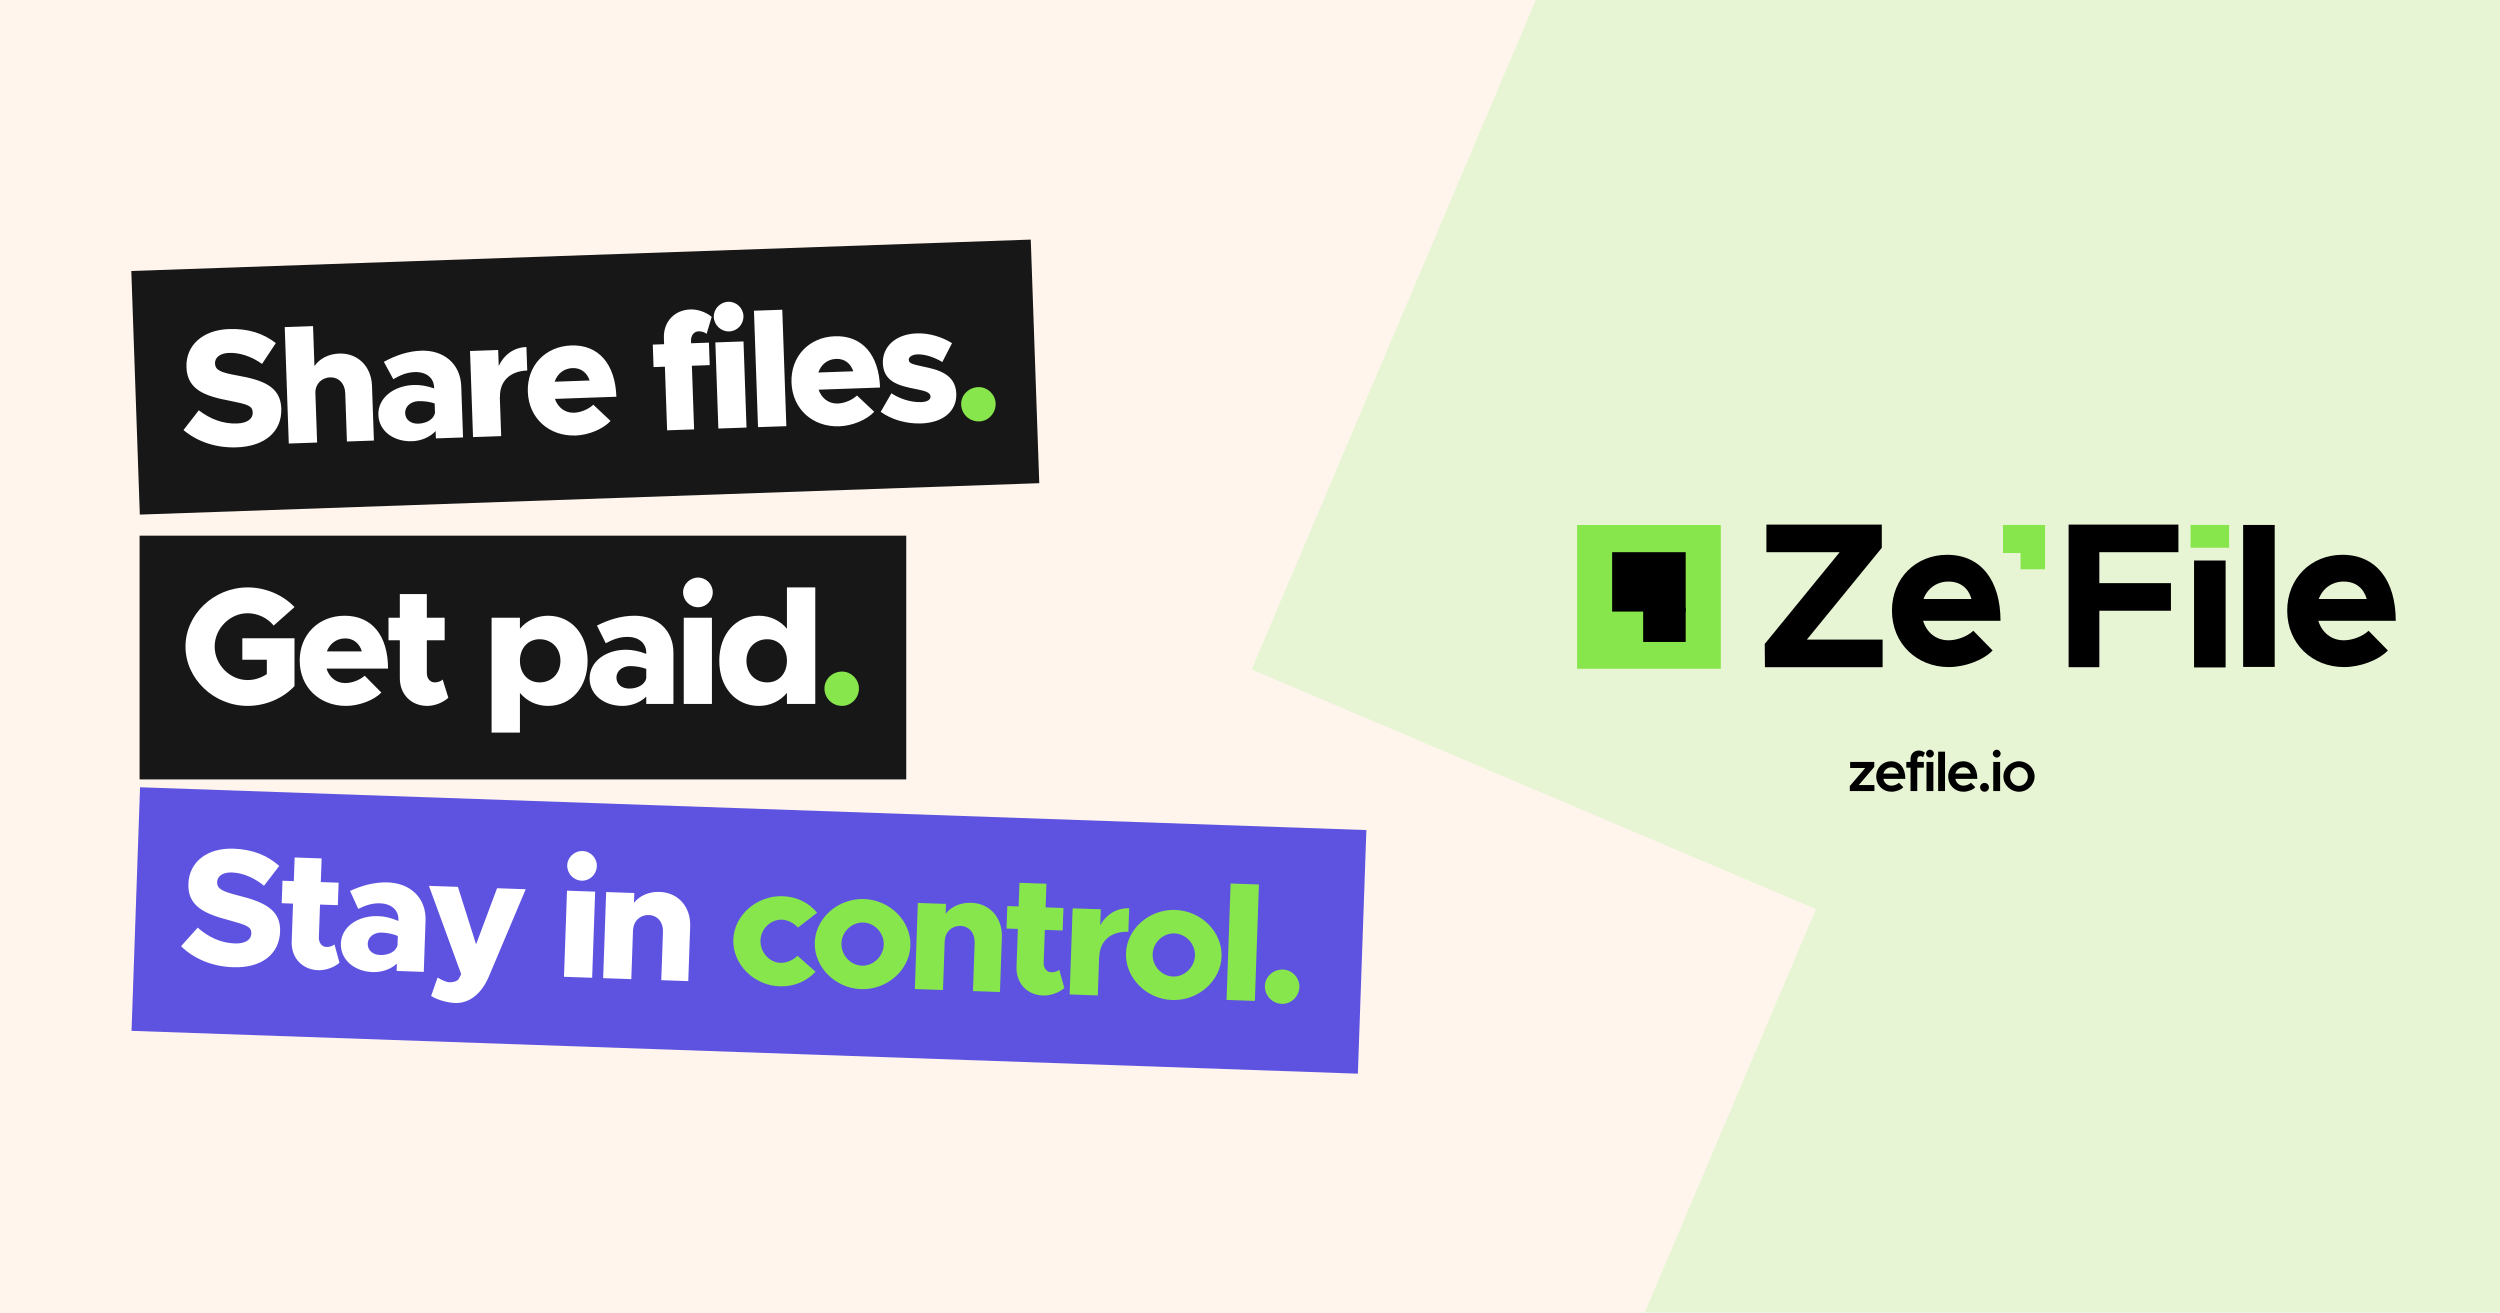
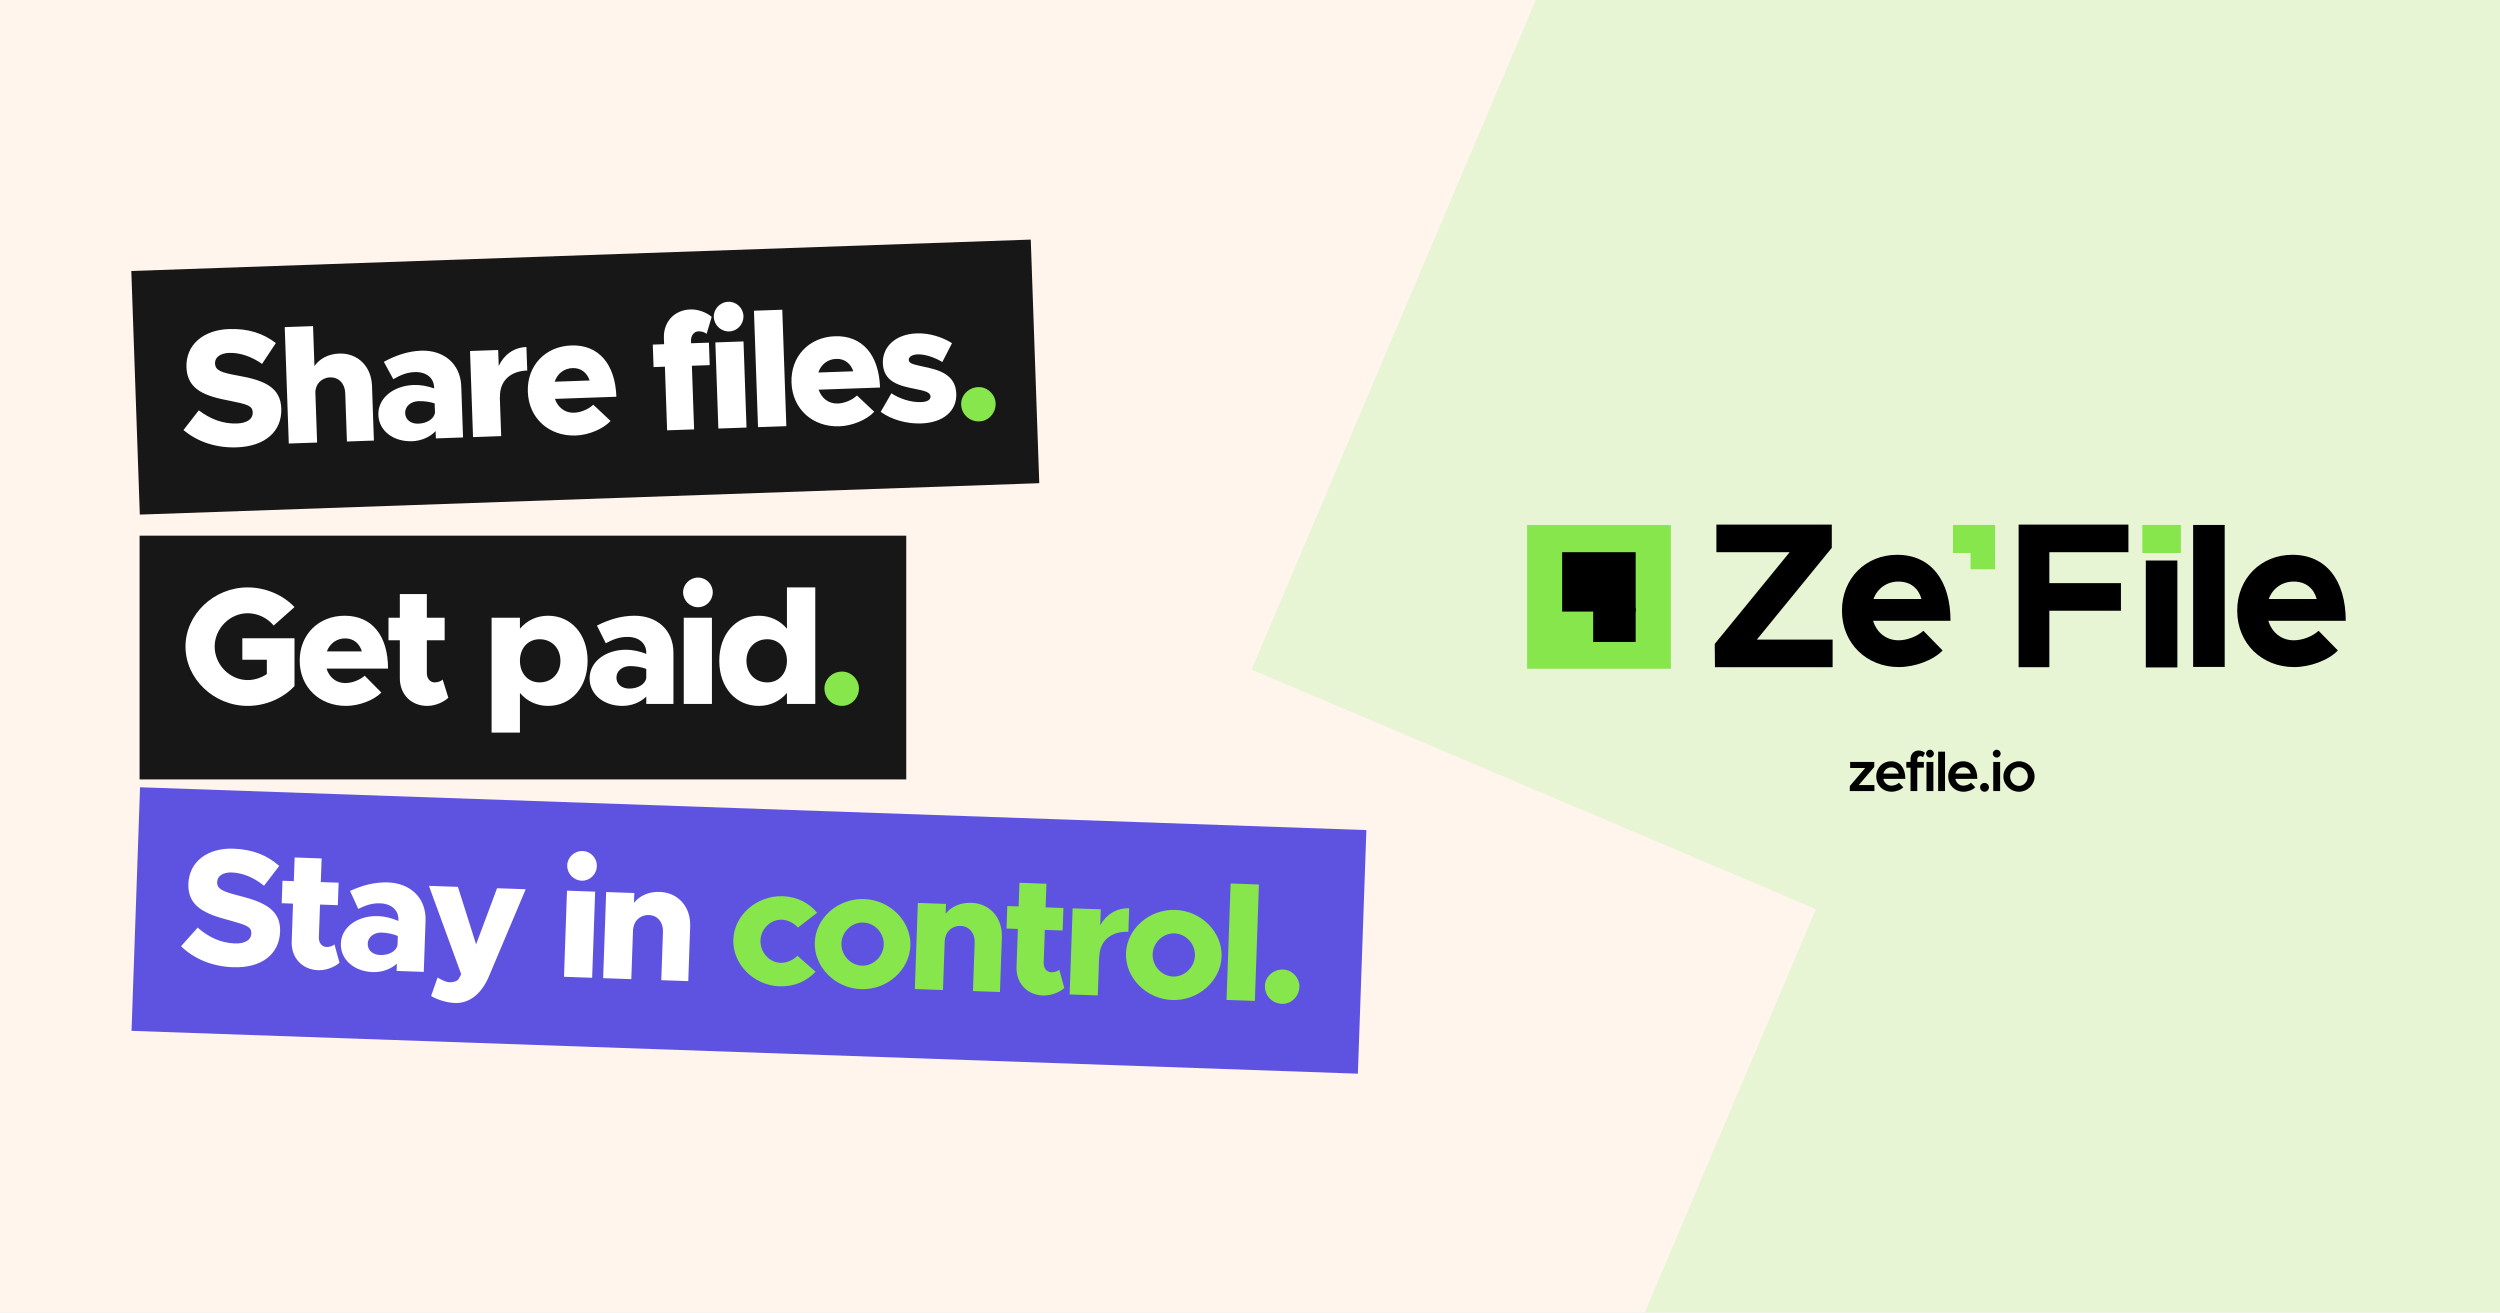
<svg xmlns="http://www.w3.org/2000/svg" width="1200" height="630" viewBox="0 0 1200 630" fill="none">
  <rect width="1200" height="630" fill="#FFF5ED" />
  <mask id="mask0_2066_2488" style="mask-type:alpha" maskUnits="userSpaceOnUse" x="0" y="0" width="1200" height="630">
    <rect width="1200" height="630" fill="#D9D9D9" />
  </mask>
  <g mask="url(#mask0_2066_2488)">
    <g opacity="0.4">
      <rect x="820.776" y="-196.965" width="697.217" height="563.137" transform="rotate(23 820.776 -196.965)" fill="#C5F4B1" />
      <rect x="885.384" y="404.005" width="402.927" height="323.204" transform="rotate(23 885.384 404.005)" fill="#C5F4B1" />
    </g>
  </g>
  <rect x="67.221" y="377.883" width="589" height="117" transform="rotate(2 67.221 377.883)" fill="#5E53E0" />
  <rect x="67" y="257.12" width="368" height="117" fill="#171717" />
  <rect x="63.029" y="130.077" width="432" height="117" transform="rotate(-2 63.0294 130.077)" fill="#171717" />
  <path d="M111.838 464.269C102.084 463.929 93.321 460.421 86.895 454.193L94.891 445.266C100.094 449.851 106.001 452.619 112.717 452.853C117.834 453.032 120.545 451.045 120.648 448.087C120.763 444.809 118.229 444 110.301 441.802C98.641 438.753 90.038 435.251 90.423 424.218C90.791 413.664 99.512 406.924 112.064 407.363C121.259 407.684 128.362 410.573 134.028 415.654L126.732 425.165C121.829 421.152 116.382 418.96 111.265 418.782C106.868 418.628 104.317 420.62 104.222 423.339C104.105 426.697 106.704 427.908 114.798 429.952C127.018 433.02 134.81 436.814 134.45 447.128C134.065 458.161 125.43 464.744 111.838 464.269ZM160.544 453.322L162.958 462.132C160.398 464.364 156.265 465.821 152.747 465.698C144.992 465.427 139.748 459.721 140.018 451.965L140.655 433.736L135.218 433.547L135.595 422.753L141.032 422.943L141.428 411.59L154.38 412.042L153.984 423.395L162.539 423.694L162.162 434.487L153.607 434.189L153.057 449.939C152.965 452.578 154.5 454.472 156.658 454.548C158.178 454.601 159.716 454.094 160.544 453.322ZM186.256 423.562C196.89 423.933 204.65 430.928 204.265 441.961L203.408 466.506L190.376 466.051L190.499 462.533C187.52 465.311 183.147 466.759 178.909 466.612C170.114 466.304 163.346 460.705 163.619 452.87C163.901 444.794 171.855 439.389 181.609 439.729C184.647 439.835 188.06 440.675 191.213 442.066L191.233 441.506C191.386 437.109 188.14 433.794 182.464 433.595C178.546 433.459 175.546 434.555 171.964 436.271L168.022 427.648C173.879 424.971 179.86 423.338 186.256 423.562ZM182.477 458.411C186.475 458.551 190.14 456.757 190.808 453.659L190.962 449.262C188.911 448.389 186.052 447.729 183.254 447.632C179.576 447.503 176.617 449.721 176.506 452.919C176.394 456.117 178.88 458.285 182.477 458.411ZM218.414 481.439C214.657 481.308 209.982 479.944 206.925 478.076L210.036 469.219C212.153 470.494 214.361 471.452 215.64 471.496C217.639 471.566 219.42 470.988 220.178 469.894L221.379 467.614L205.889 425.208L219.801 425.694L228.523 453.295L238.589 426.35L252.341 426.83L234.626 468.797C231.052 477.158 225.21 481.677 218.414 481.439ZM279.211 422.725C275.214 422.586 272.13 419.196 272.267 415.278C272.398 411.521 275.711 408.354 279.708 408.494C283.626 408.631 286.629 412.018 286.498 415.775C286.361 419.693 283.129 422.862 279.211 422.725ZM270.716 468.857L272.16 427.522L285.671 427.994L284.228 469.329L270.716 468.857ZM316.653 428.115C325.527 428.425 331.612 435.282 331.285 444.636L330.367 470.94L317.414 470.488L318.227 447.222C318.386 442.665 315.62 439.366 311.462 439.221C307.305 439.076 304.078 442.085 303.935 446.162L303.864 445.92L303.023 469.985L289.511 469.513L290.955 428.178L304.467 428.65L304.302 433.367C306.983 429.939 311.456 427.934 316.653 428.115Z" fill="white" />
  <path d="M374.103 473.428C361.711 472.995 351.583 462.715 351.994 450.963C352.404 439.21 363.301 429.744 375.774 430.18C382.809 430.425 388.385 433.502 392.227 438.119L383.012 445.242C381.243 443.179 378.178 441.551 375.3 441.45C369.943 441.263 365.221 445.821 365.029 451.338C364.83 457.014 369.22 461.97 374.577 462.158C377.535 462.261 380.786 460.853 382.78 458.762L391.478 466.43C387.239 470.925 381.379 473.682 374.103 473.428ZM413.284 474.796C400.812 474.361 390.685 464.081 391.095 452.328C391.505 440.575 402.322 431.107 414.795 431.542C427.267 431.978 437.397 442.178 436.987 453.931C436.577 465.683 425.757 475.232 413.284 474.796ZM413.678 463.523C419.195 463.716 423.999 459.08 424.195 453.484C424.39 447.887 419.918 443.008 414.401 442.816C408.885 442.623 404.083 447.178 403.887 452.775C403.692 458.371 408.161 463.33 413.678 463.523ZM466.265 433.34C475.139 433.65 481.224 440.506 480.897 449.861L479.979 476.165L467.026 475.712L467.839 452.446C467.998 447.889 465.231 444.591 461.074 444.445C456.917 444.3 453.69 447.309 453.547 451.387L453.476 451.144L452.635 475.21L439.123 474.738L440.567 433.403L454.079 433.875L453.914 438.592C456.595 435.163 461.068 433.158 466.265 433.34ZM508.457 465.472L510.871 474.281C508.311 476.514 504.178 477.97 500.66 477.847C492.905 477.576 487.661 471.87 487.931 464.115L488.568 445.886L483.131 445.696L483.508 434.903L488.945 435.092L489.341 423.739L502.293 424.192L501.897 435.545L510.452 435.843L510.075 446.637L501.52 446.338L500.97 462.089C500.878 464.727 502.413 466.622 504.571 466.697C506.09 466.75 507.629 466.243 508.457 465.472ZM528.111 444.145C531.016 438.883 536.008 435.775 542.004 435.985L541.611 447.258C533.216 446.965 527.931 451.583 527.666 459.178L527.592 459.016L526.936 477.804L513.424 477.332L514.867 435.998L528.379 436.469L528.111 444.145ZM562.662 480.012C550.19 479.577 540.062 469.297 540.473 457.544C540.883 445.792 551.7 436.323 564.173 436.759C576.645 437.194 586.775 447.394 586.365 459.147C585.954 470.9 575.134 480.448 562.662 480.012ZM563.056 468.739C568.572 468.932 573.377 464.297 573.573 458.7C573.768 453.104 569.296 448.225 563.779 448.032C558.262 447.839 553.46 452.395 553.265 457.991C553.069 463.588 557.539 468.547 563.056 468.739ZM588.741 479.963L590.693 424.077L604.284 424.551L602.333 480.437L588.741 479.963ZM615.338 481.852C610.541 481.684 606.994 477.798 607.156 473.161C607.307 468.844 611.116 465.214 615.913 465.382C620.311 465.536 623.857 469.422 623.706 473.739C623.544 478.376 619.735 482.006 615.338 481.852Z" fill="#87E64B" />
  <path d="M116.32 316.673V306.353H141.36V329.313C135.76 335.313 127.36 338.833 118.88 338.833C102.64 338.833 89.04 325.793 89.04 310.353C89.04 294.913 102.64 281.953 118.88 281.953C127.36 281.953 135.76 285.473 141.36 291.393L131.36 300.273C128.4 296.593 123.6 294.353 118.88 294.353C110.32 294.353 103.04 301.713 103.04 310.353C103.04 319.073 110.32 326.433 118.88 326.433C122.08 326.433 125.36 325.393 128.08 323.553V316.673H116.32ZM165.695 327.873C168.895 327.873 172.575 326.513 175.055 324.353L183.055 332.433C179.375 336.193 172.255 338.833 166.095 338.833C153.295 338.833 143.855 329.793 143.855 317.073C143.855 304.513 152.975 295.553 165.455 295.553C178.575 295.553 186.255 305.153 186.255 320.913H156.735C158.015 325.073 161.295 327.873 165.695 327.873ZM165.695 306.433C161.615 306.433 158.335 308.833 156.895 312.673H173.695C172.575 308.913 169.775 306.433 165.695 306.433ZM212.479 326.193L215.199 334.913C212.719 337.233 208.639 338.833 205.119 338.833C197.359 338.833 191.919 333.313 191.919 325.553V307.313H186.479V296.513H191.919V285.153H204.879V296.513H213.439V307.313H204.879V323.073C204.879 325.713 206.479 327.553 208.639 327.553C210.159 327.553 211.679 326.993 212.479 326.193ZM263.086 295.553C274.206 295.553 282.046 304.513 282.046 317.153C282.046 329.873 274.206 338.833 263.086 338.833C257.566 338.833 252.846 336.513 249.566 332.593V351.633H235.966V296.513H249.566V301.793C252.846 297.873 257.566 295.553 263.086 295.553ZM259.006 327.553C264.846 327.553 269.006 323.233 269.006 317.153C269.006 311.153 264.846 306.833 259.006 306.833C253.406 306.833 249.566 311.153 249.566 317.153C249.566 323.233 253.406 327.553 259.006 327.553ZM304.606 295.553C315.246 295.553 323.246 302.273 323.246 313.313V337.873H310.206V334.353C307.326 337.233 303.006 338.833 298.766 338.833C289.966 338.833 283.006 333.473 283.006 325.633C283.006 317.553 290.766 311.873 300.526 311.873C303.566 311.873 307.006 312.593 310.206 313.873V313.313C310.206 308.913 306.846 305.713 301.166 305.713C297.246 305.713 294.286 306.913 290.766 308.753L286.526 300.273C292.286 297.393 298.206 295.553 304.606 295.553ZM302.046 330.513C306.046 330.513 309.646 328.593 310.206 325.473V321.073C308.126 320.273 305.246 319.713 302.446 319.713C298.766 319.713 295.886 322.033 295.886 325.233C295.886 328.433 298.446 330.513 302.046 330.513ZM335.084 291.473C331.084 291.473 327.884 288.193 327.884 284.273C327.884 280.513 331.084 277.233 335.084 277.233C339.004 277.233 342.124 280.513 342.124 284.273C342.124 288.193 339.004 291.473 335.084 291.473ZM328.204 337.873V296.513H341.724V337.873H328.204ZM377.731 281.953H391.331V337.873H377.731V332.593C374.451 336.513 369.731 338.833 364.211 338.833C353.091 338.833 345.251 329.873 345.251 317.153C345.251 304.513 353.091 295.553 364.211 295.553C369.731 295.553 374.451 297.873 377.731 301.793V281.953ZM368.291 327.553C373.891 327.553 377.731 323.233 377.731 317.153C377.731 311.153 373.891 306.833 368.291 306.833C362.451 306.833 358.291 311.153 358.291 317.153C358.291 323.233 362.451 327.553 368.291 327.553Z" fill="white" />
  <path d="M404.211 338.833C399.411 338.833 395.731 335.073 395.731 330.433C395.731 326.113 399.411 322.353 404.211 322.353C408.611 322.353 412.291 326.113 412.291 330.433C412.291 335.073 408.611 338.833 404.211 338.833Z" fill="#87E64B" />
  <path d="M113.656 214.729C103.902 215.07 94.916 212.181 88.071 206.417L95.425 196.954C100.935 201.165 107.021 203.514 113.737 203.279C118.854 203.1 121.42 200.93 121.316 197.971C121.202 194.693 118.618 194.063 110.556 192.424C98.711 190.196 89.885 187.302 89.499 176.269C89.131 165.715 97.36 158.383 109.912 157.945C119.107 157.624 126.395 160.011 132.401 164.684L125.786 174.681C120.615 171.019 115.029 169.213 109.912 169.392C105.515 169.546 103.109 171.711 103.204 174.429C103.321 177.787 105.998 178.814 114.215 180.288C126.619 182.497 134.657 185.738 135.018 196.052C135.403 207.085 127.248 214.254 113.656 214.729ZM162.809 169.706C171.683 169.396 178.231 175.812 178.558 185.166L179.477 211.47L166.524 211.922L165.712 188.656C165.553 184.099 162.563 181.002 158.405 181.147C154.248 181.292 151.239 184.519 151.381 188.596L152.213 212.422L138.621 212.897L136.67 157.011L150.262 156.536L150.932 175.724C153.37 172.197 157.612 169.888 162.809 169.706ZM202.152 168.332C212.786 167.961 221.016 174.398 221.401 185.431L222.258 209.976L209.226 210.431L209.103 206.913C206.325 209.892 202.064 211.642 197.826 211.79C189.032 212.097 181.889 206.983 181.615 199.148C181.333 191.073 188.89 185.125 198.644 184.785C201.683 184.679 205.146 185.278 208.388 186.446L208.369 185.886C208.215 181.489 204.746 178.408 199.069 178.606C195.151 178.743 192.235 180.045 188.781 182.007L184.248 173.68C189.904 170.601 195.756 168.556 202.152 168.332ZM200.814 203.36C204.812 203.221 208.342 201.176 208.793 198.039L208.64 193.641C206.533 192.914 203.635 192.455 200.837 192.553C197.159 192.681 194.362 195.1 194.474 198.298C194.585 201.497 197.216 203.486 200.814 203.36ZM239.39 175.677C241.921 170.225 246.684 166.777 252.68 166.568L253.074 177.841C244.679 178.134 239.73 183.11 239.995 190.705L239.909 190.548L240.566 209.337L227.054 209.808L225.61 168.474L239.122 168.002L239.39 175.677ZM275.56 198.108C278.758 197.997 282.388 196.509 284.791 194.264L293.069 202.06C289.522 205.946 282.499 208.833 276.342 209.048C263.55 209.495 253.8 200.79 253.356 188.077C252.918 175.525 261.72 166.252 274.192 165.817C287.304 165.359 295.315 174.685 295.865 190.435L266.363 191.465C267.787 195.578 271.163 198.262 275.56 198.108ZM274.812 176.682C270.734 176.824 267.54 179.337 266.235 183.225L283.025 182.639C281.774 178.92 278.889 176.539 274.812 176.682ZM331.685 163.649L331.724 164.768L340.279 164.469L340.656 175.263L332.101 175.562L333.167 206.103L320.215 206.555L319.149 176.014L313.712 176.204L313.335 165.41L318.772 165.22L318.668 162.262C318.398 154.507 323.642 148.8 331.397 148.53C334.915 148.407 339.048 149.863 341.608 152.095L339.171 160.265C338.344 159.494 336.805 158.987 335.286 159.04C333.127 159.116 331.593 161.01 331.685 163.649ZM350.07 159.084C346.073 159.224 342.76 156.058 342.623 152.14C342.492 148.382 345.576 144.993 349.573 144.853C353.491 144.716 356.724 147.885 356.855 151.643C356.992 155.561 353.988 158.948 350.07 159.084ZM344.814 205.696L343.37 164.361L356.882 163.89L358.326 205.224L344.814 205.696ZM363.849 205.031L361.898 149.146L375.489 148.671L377.441 204.557L363.849 205.031ZM402.124 193.689C405.322 193.577 408.952 192.09 411.355 189.844L419.632 197.64C416.086 201.526 409.062 204.413 402.906 204.628C390.114 205.075 380.364 196.37 379.92 183.658C379.482 171.105 388.283 161.832 400.756 161.397C413.868 160.939 421.878 170.265 422.428 186.015L392.926 187.046C394.35 191.159 397.726 193.842 402.124 193.689ZM401.375 172.262C397.298 172.404 394.104 174.917 392.798 178.805L409.588 178.219C408.338 174.5 405.453 172.119 401.375 172.262ZM442.146 203.258C435.19 203.501 427.913 201.433 422.74 197.692L427.872 188.787C431.804 191.372 437.151 193.186 442.108 193.013C445.066 192.91 446.712 191.892 446.656 190.293C446.586 188.294 443.84 187.589 439.729 186.772C431.669 185.212 424.161 183.393 423.769 174.442C423.492 166.526 429.762 160.384 439.996 160.027C446.152 159.812 452.224 161.761 456.97 164.717L452.323 173.765C448.644 171.572 444.105 169.969 440.347 170.1C437.869 170.187 436.149 171.368 436.194 172.647C436.258 174.486 438.031 174.824 442.952 175.933C450.369 177.435 458.688 179.546 459.018 188.98C459.308 197.295 452.779 202.887 442.146 203.258Z" fill="white" />
  <path d="M470.121 202.281C465.324 202.448 461.515 198.819 461.353 194.182C461.202 189.865 464.749 185.978 469.546 185.811C473.943 185.657 477.752 189.287 477.903 193.604C478.065 198.241 474.518 202.127 470.121 202.281Z" fill="#87E64B" />
  <path d="M887.904 379.718V377.311L895.315 368.629H888.067V365.735H899.669L899.642 368.142L892.205 376.824H899.723V379.718H887.904ZM907.874 377.121C909.172 377.121 910.714 376.526 911.498 375.715L913.581 377.879C912.364 379.177 909.929 380.042 907.901 380.042C903.898 380.042 900.599 376.986 900.599 372.686C900.599 368.494 903.736 365.411 907.712 365.411C912.039 365.411 914.554 368.683 914.554 373.849H904.006C904.412 375.769 905.873 377.121 907.874 377.121ZM907.847 368.332C906.008 368.332 904.52 369.495 904.033 371.334H911.39C911.011 369.576 909.821 368.332 907.847 368.332ZM920.281 364.572V365.735H923.445V368.467H920.281V379.718H917.063V368.467H915.034V365.735H917.063V364.275C917.063 361.922 918.685 360.245 921.011 360.245C922.066 360.245 923.202 360.678 923.986 361.354L923.04 363.463C922.742 363.166 922.228 362.95 921.66 362.95C920.876 362.95 920.281 363.626 920.281 364.572ZM926.397 363.626C925.342 363.626 924.503 362.733 924.503 361.732C924.503 360.732 925.342 359.866 926.397 359.866C927.424 359.866 928.263 360.732 928.263 361.732C928.263 362.733 927.424 363.626 926.397 363.626ZM924.72 379.718V365.735H928.019V379.718H924.72ZM930.314 379.718V360.813H933.613V379.718H930.314ZM942.426 377.121C943.724 377.121 945.266 376.526 946.05 375.715L948.132 377.879C946.915 379.177 944.481 380.042 942.453 380.042C938.45 380.042 935.15 376.986 935.15 372.686C935.15 368.494 938.288 365.411 942.263 365.411C946.591 365.411 949.106 368.683 949.106 373.849H938.558C938.964 375.769 940.424 377.121 942.426 377.121ZM942.399 368.332C940.56 368.332 939.072 369.495 938.585 371.334H945.942C945.563 369.576 944.373 368.332 942.399 368.332ZM952.615 380.042C951.371 380.042 950.451 379.069 950.451 377.879C950.451 376.77 951.371 375.796 952.615 375.796C953.751 375.796 954.698 376.77 954.698 377.879C954.698 379.069 953.751 380.042 952.615 380.042ZM958.439 363.626C957.384 363.626 956.546 362.733 956.546 361.732C956.546 360.732 957.384 359.866 958.439 359.866C959.467 359.866 960.305 360.732 960.305 361.732C960.305 362.733 959.467 363.626 958.439 363.626ZM956.762 379.718V365.735H960.062V379.718H956.762ZM969.118 380.042C965.061 380.042 961.626 376.689 961.626 372.713C961.626 368.737 965.061 365.411 969.118 365.411C973.175 365.411 976.609 368.737 976.609 372.713C976.609 376.689 973.175 380.042 969.118 380.042ZM969.118 377.23C971.417 377.23 973.364 375.174 973.364 372.713C973.364 370.279 971.417 368.223 969.118 368.223C966.792 368.223 964.845 370.279 964.845 372.713C964.845 375.174 966.792 377.23 969.118 377.23Z" fill="black" />
-   <rect x="757" y="252.011" width="68.989" height="68.989" fill="#87E64B" />
-   <rect x="773.827" y="265.052" width="35.298" height="28.51" fill="black" />
-   <rect x="788.725" y="291.78" width="20.399" height="16.363" fill="black" />
-   <path d="M847.173 320.247L847.074 309.089L883.037 265.056H847.871V251.806H903.261V262.964L867.297 306.997H903.659V320.247H847.173ZM1045.64 265.056H1007.68V279.9H1042.05V293.149H1007.68V320.247H992.94V251.806H1045.64V265.056Z" fill="black" />
-   <path d="M935.337 307.344C939.421 307.344 944.403 305.451 947.192 302.762L956.457 312.226C951.874 317.008 943.008 320.195 935.437 320.195C920.095 320.195 908.14 308.938 908.14 293.098C908.14 277.557 919.597 266.3 934.64 266.3C950.778 266.3 960.242 278.554 960.242 297.98H923.083C924.777 303.559 929.26 307.344 935.337 307.344ZM935.237 279.151C929.758 279.151 925.176 282.339 923.283 287.52H946.295C944.901 282.439 941.115 279.151 935.237 279.151Z" fill="black" />
-   <path d="M1125.06 307.344C1129.14 307.344 1134.12 305.451 1136.91 302.762L1146.18 312.226C1141.59 317.008 1132.73 320.195 1125.16 320.195C1109.81 320.195 1097.86 308.938 1097.86 293.098C1097.86 277.557 1109.32 266.3 1124.36 266.3C1140.5 266.3 1149.96 278.554 1149.96 297.98H1112.8C1114.5 303.559 1118.98 307.344 1125.06 307.344ZM1124.96 279.151C1119.48 279.151 1114.9 282.339 1113 287.52H1136.02C1134.62 282.439 1130.83 279.151 1124.96 279.151Z" fill="black" />
-   <rect x="969.857" y="264.84" width="11.779" height="8.413" fill="#87E64B" />
-   <rect x="961.443" y="251.975" width="20.192" height="13.461" fill="#87E64B" />
-   <rect x="1076.71" y="251.975" width="15.144" height="68.148" fill="black" />
-   <rect x="1053.15" y="269.047" width="15.144" height="51.321" fill="black" />
-   <rect x="1051.47" y="251.975" width="18.509" height="10.937" fill="#87E64B" />
+   <rect x="733" y="252.011" width="68.989" height="68.989" fill="#87E64B" />
+   <rect x="749.827" y="265.052" width="35.298" height="28.51" fill="black" />
+   <rect x="764.725" y="291.78" width="20.399" height="16.363" fill="black" />
+   <path d="M823.173 320.247L823.074 309.089L859.037 265.056H823.871V251.806H879.261V262.964L843.297 306.997H879.659V320.247H823.173ZM1021.64 265.056H983.684V279.9H1018.05V293.149H983.684V320.247H968.94V251.806H1021.64V265.056Z" fill="black" />
+   <path d="M911.337 307.344C915.421 307.344 920.403 305.451 923.192 302.762L932.457 312.226C927.874 317.008 919.008 320.195 911.437 320.195C896.095 320.195 884.14 308.938 884.14 293.098C884.14 277.557 895.597 266.3 910.64 266.3C926.778 266.3 936.242 278.554 936.242 297.98H899.083C900.777 303.559 905.26 307.344 911.337 307.344ZM911.237 279.151C905.758 279.151 901.176 282.339 899.283 287.52H922.295C920.901 282.439 917.115 279.151 911.237 279.151Z" fill="black" />
+   <path d="M1101.06 307.344C1105.14 307.344 1110.12 305.451 1112.91 302.762L1122.18 312.226C1117.59 317.008 1108.73 320.195 1101.16 320.195C1085.81 320.195 1073.86 308.938 1073.86 293.098C1073.86 277.557 1085.32 266.3 1100.36 266.3C1116.5 266.3 1125.96 278.554 1125.96 297.98H1088.8C1090.5 303.559 1094.98 307.344 1101.06 307.344ZM1100.96 279.151C1095.48 279.151 1090.9 282.339 1089 287.52H1112.02C1110.62 282.439 1106.83 279.151 1100.96 279.151Z" fill="black" />
+   <rect x="945.857" y="264.84" width="11.779" height="8.413" fill="#87E64B" />
+   <rect x="937.443" y="251.975" width="20.192" height="13.461" fill="#87E64B" />
+   <rect x="1052.71" y="251.975" width="15.144" height="68.148" fill="black" />
+   <rect x="1029.99" y="269.047" width="15.144" height="51.321" fill="black" />
+   <rect x="1028.31" y="251.975" width="18.509" height="13.461" fill="#87E64B" />
</svg>
